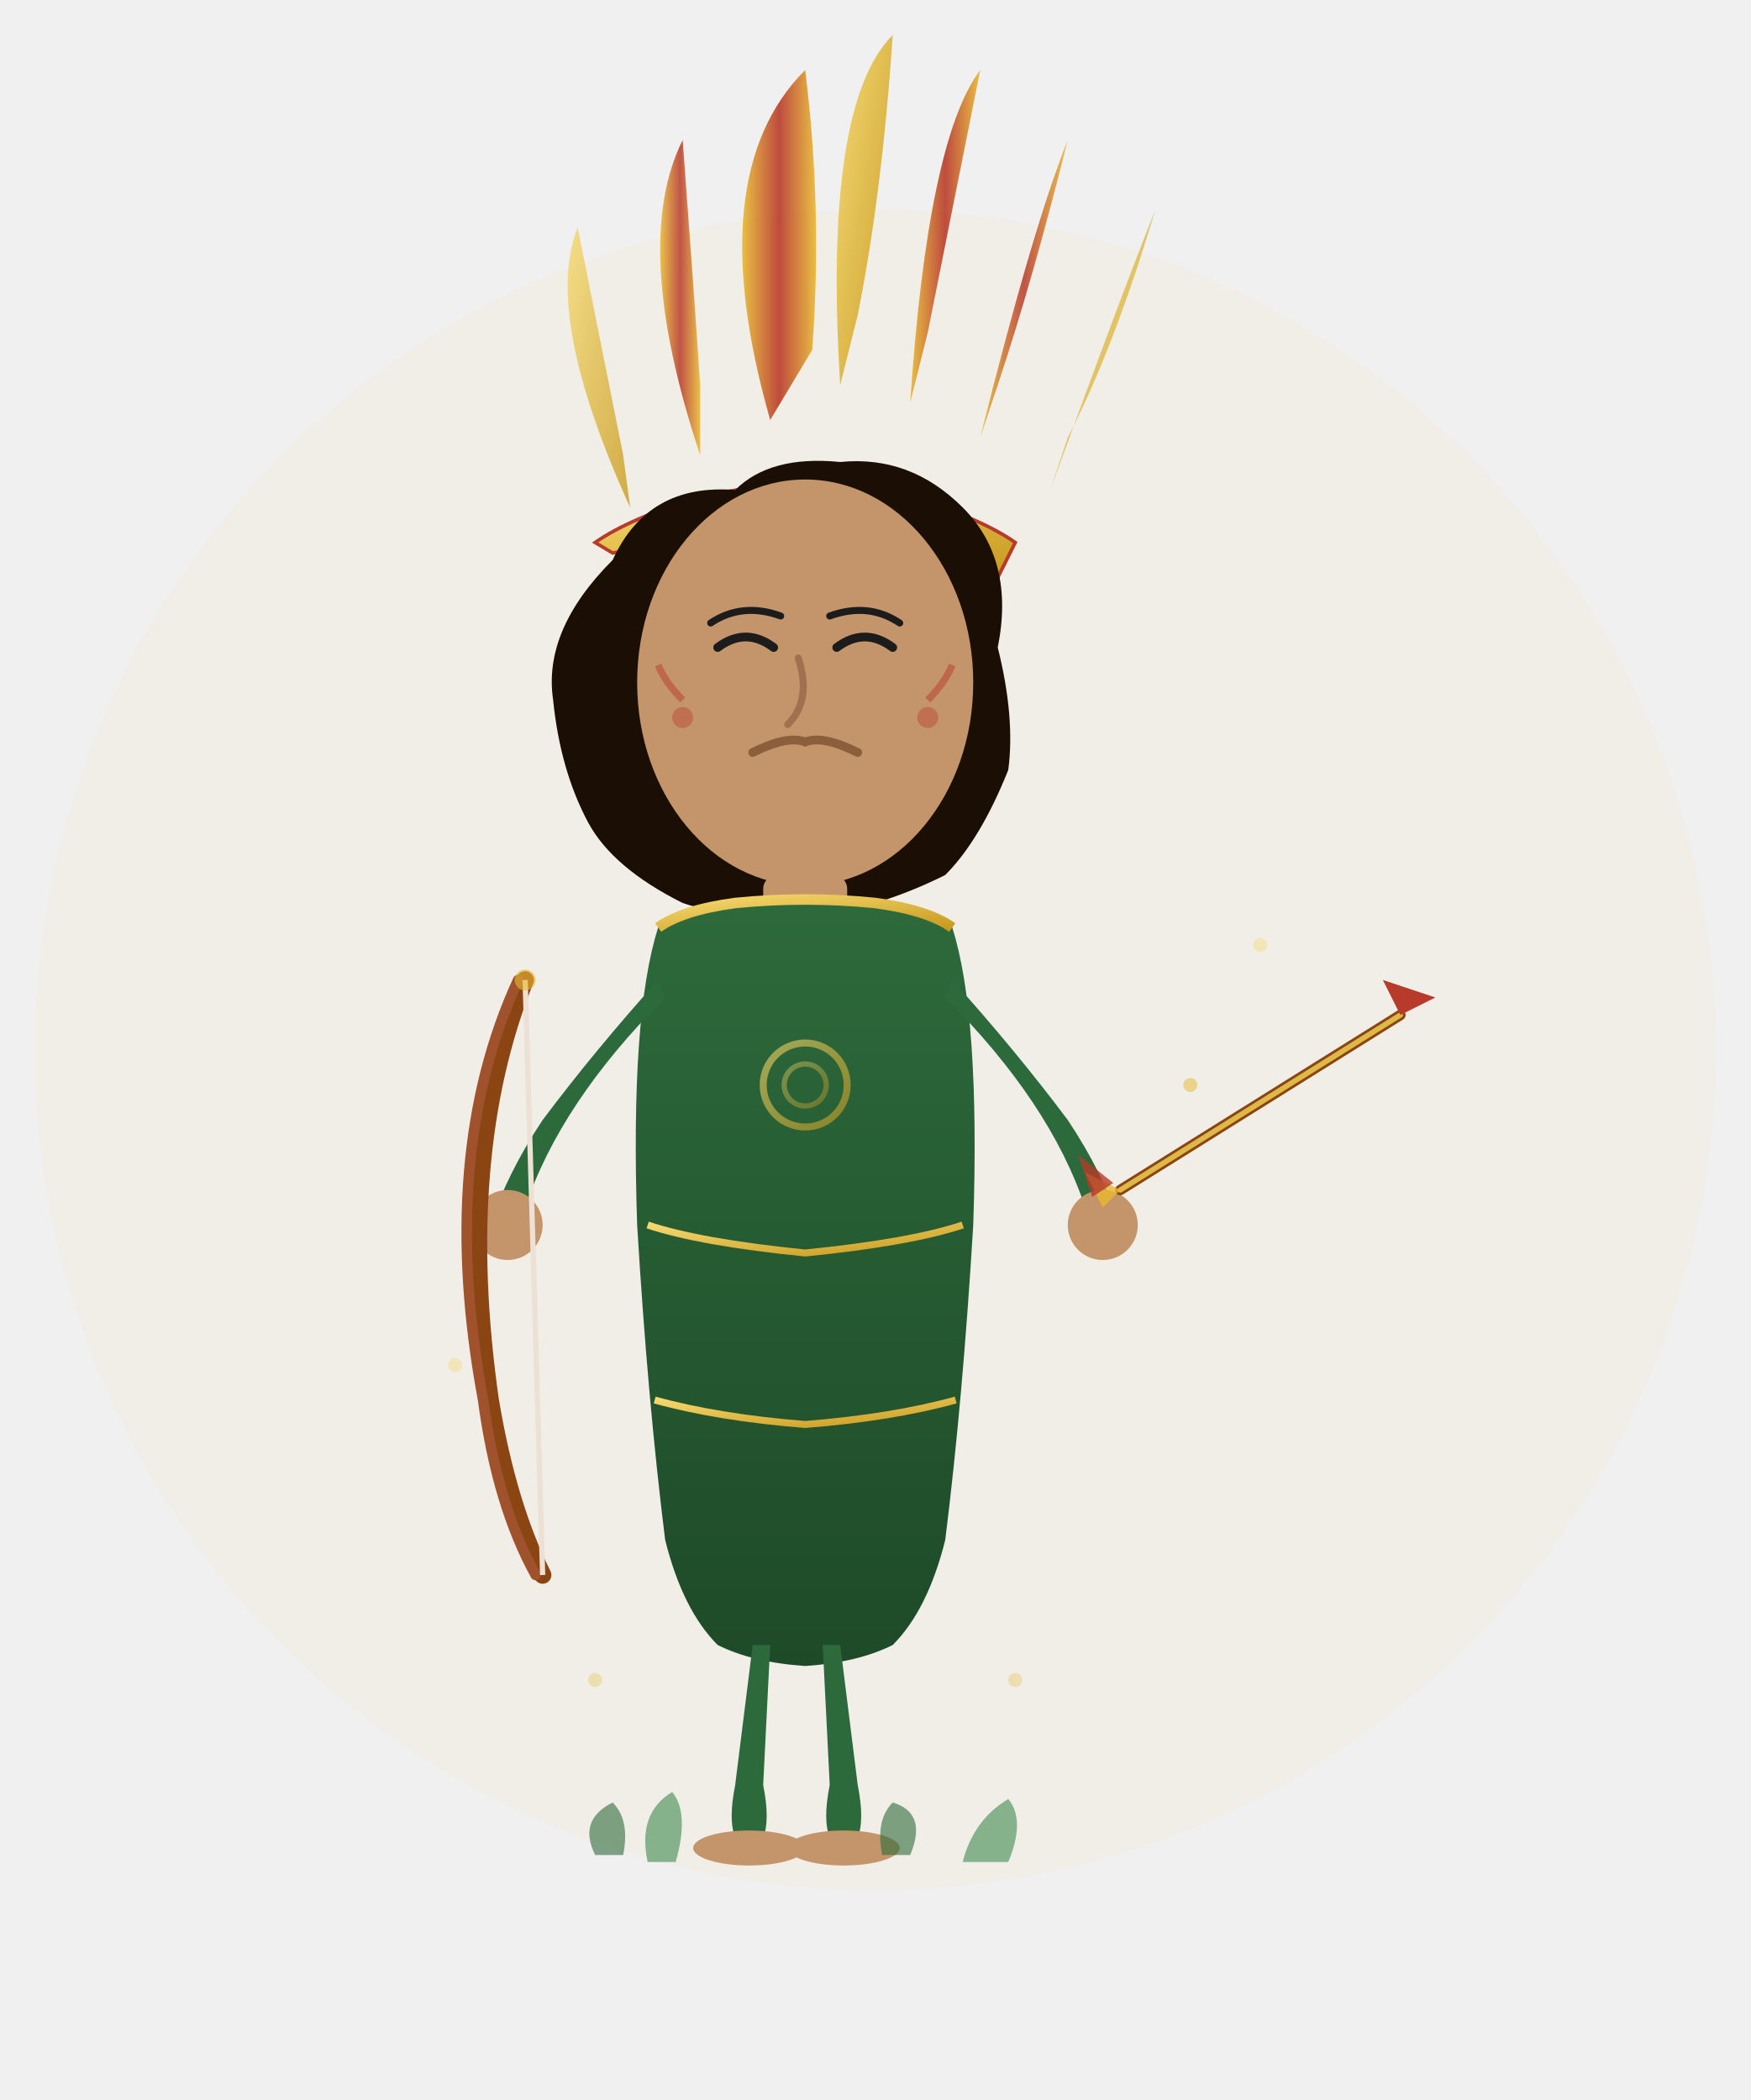
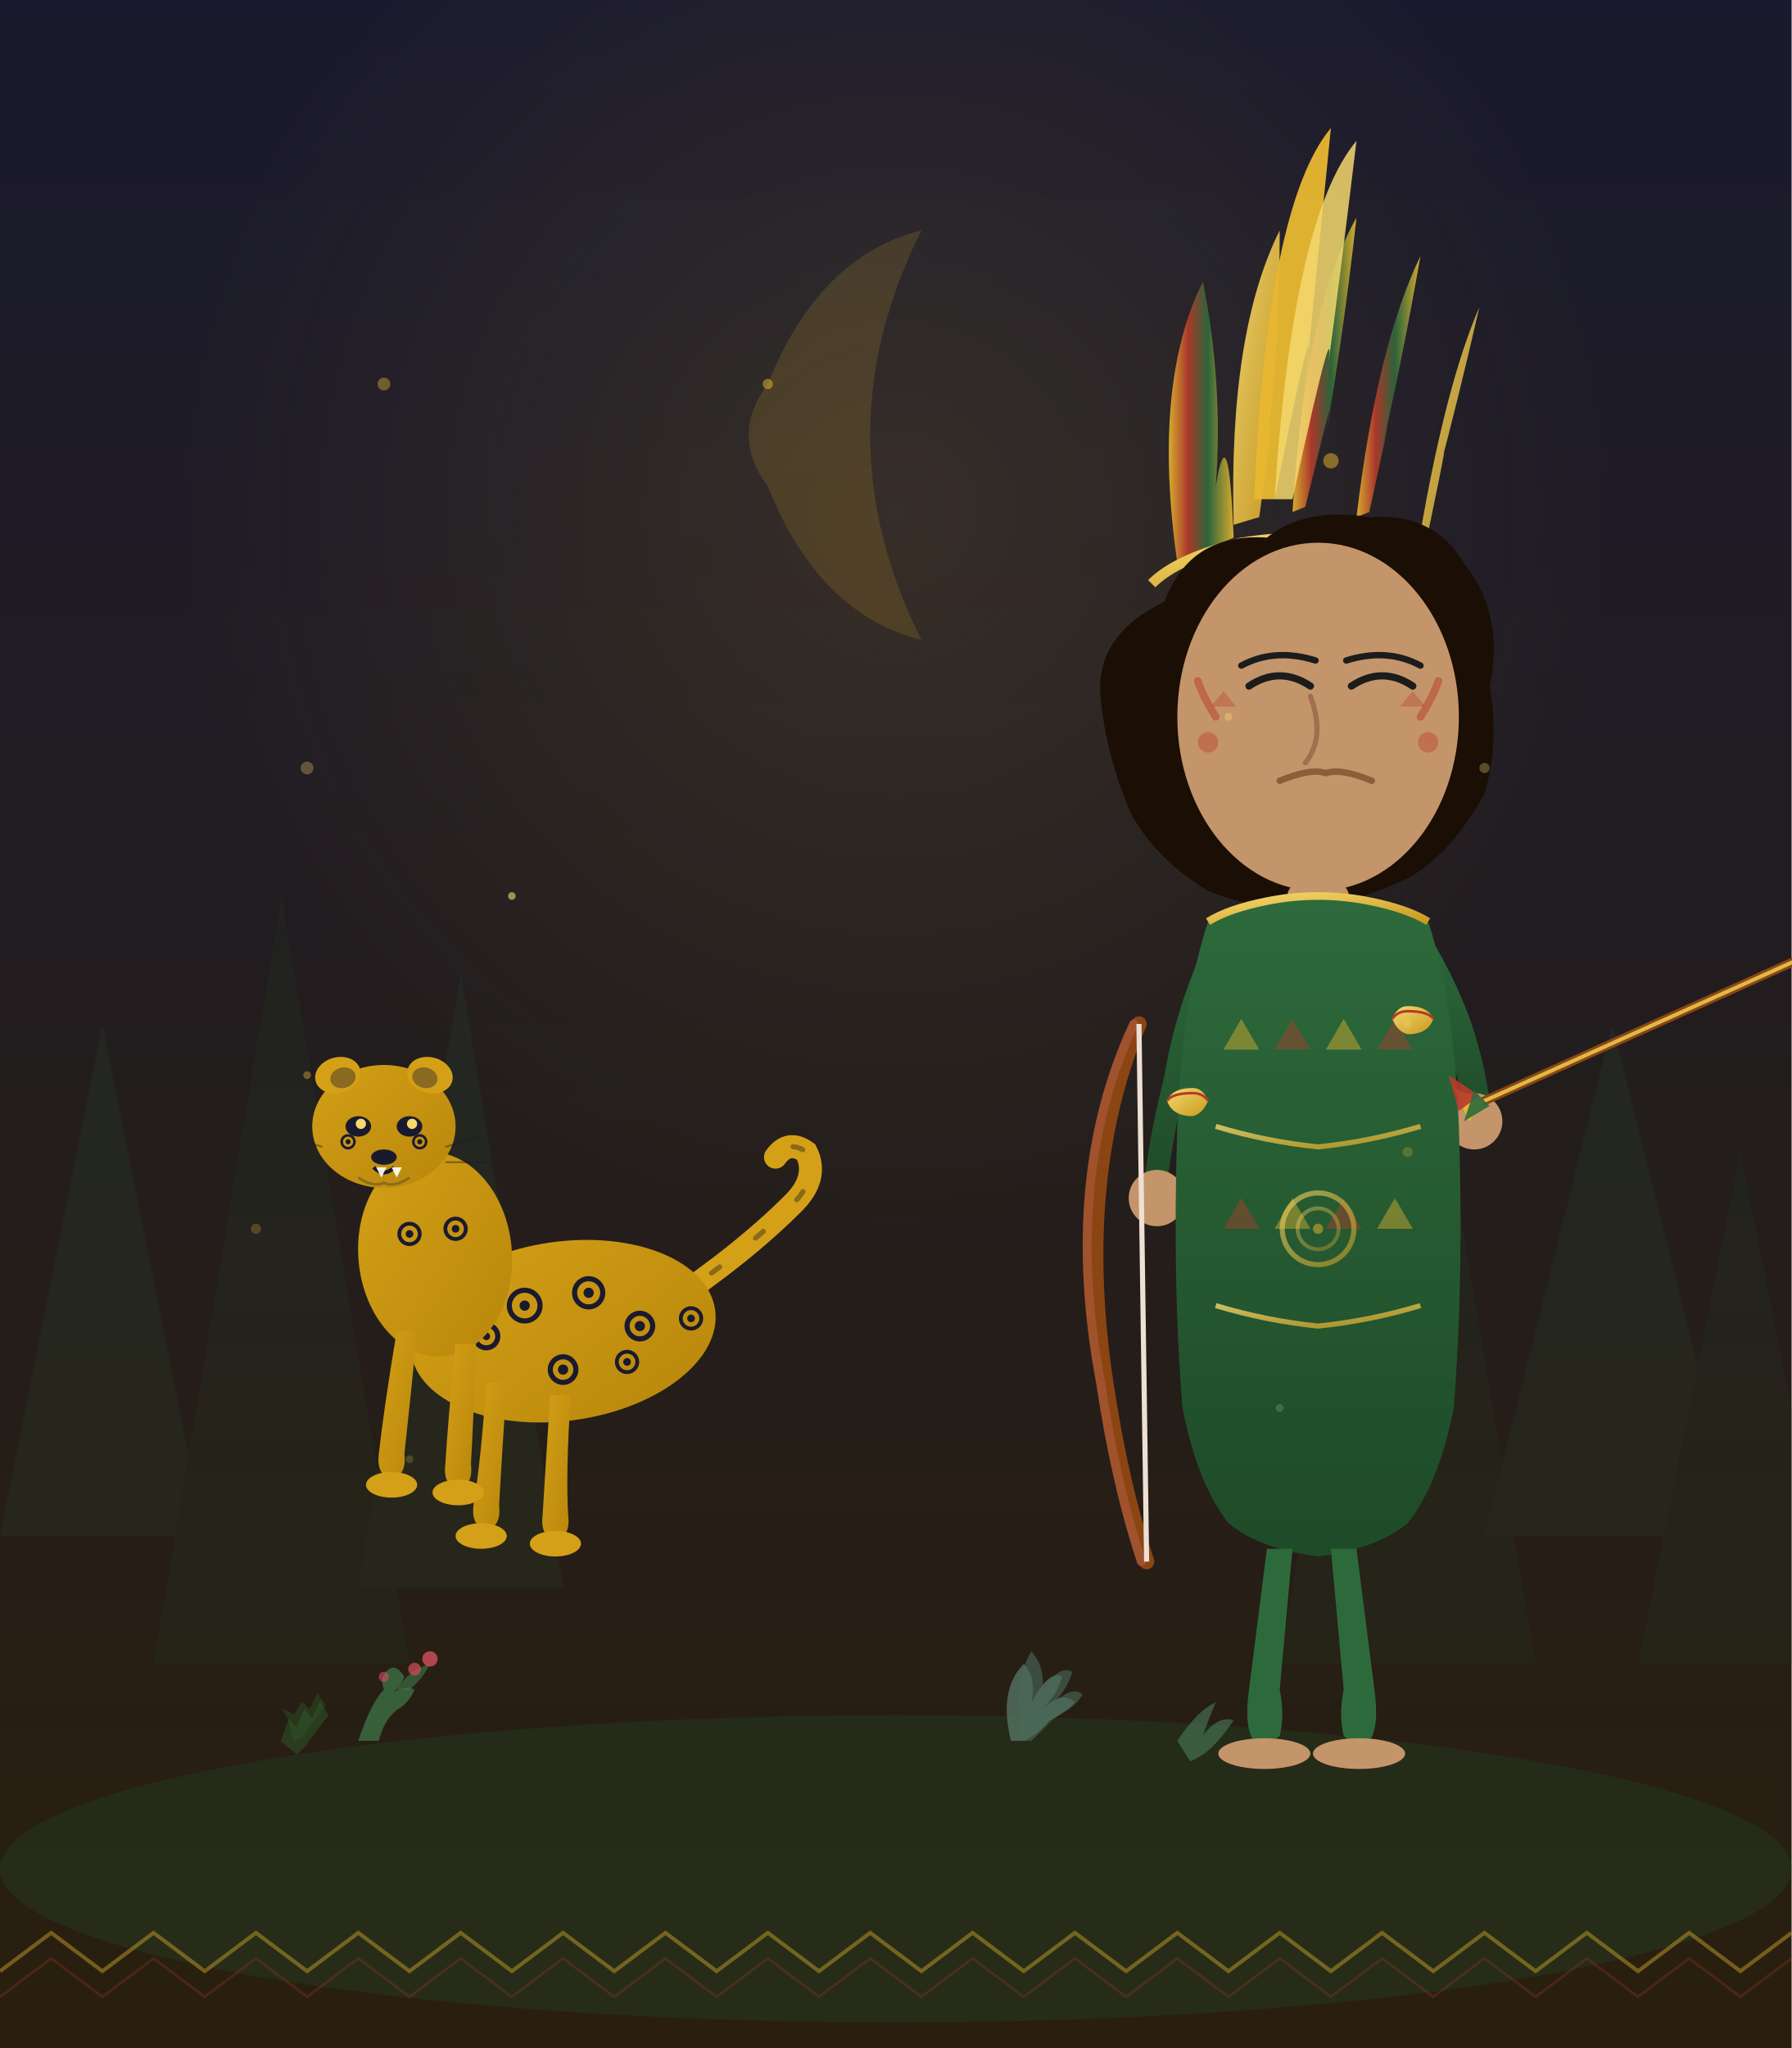
- <svg xmlns="http://www.w3.org/2000/svg" viewBox="0 0 500 600" fill="none">
+ <svg xmlns="http://www.w3.org/2000/svg" viewBox="0 0 700 800" fill="none" role="img" aria-label="Cabocla Jupira jovem guerreira com onça-pintada na floresta">
  <defs>
    <linearGradient id="featherGrad" x1="0" y1="0" x2="1" y2="0">
      <stop offset="0%" stop-color="#E8B830" />
-       <stop offset="50%" stop-color="#B83A2A" />
+       <stop offset="30%" stop-color="#B83A2A" />
+       <stop offset="60%" stop-color="#2D6A3B" />
      <stop offset="100%" stop-color="#E8B830" />
+     </linearGradient>
+     <linearGradient id="goldLight" x1="0" y1="0" x2="1" y2="1">
+       <stop offset="0%" stop-color="#F5D86E" />
+       <stop offset="100%" stop-color="#C99A1F" />
    </linearGradient>
    <linearGradient id="bodyGrad" x1="0" y1="0" x2="0" y2="1">
      <stop offset="0%" stop-color="#2D6A3B" />
      <stop offset="100%" stop-color="#1E4A28" />
    </linearGradient>
-     <linearGradient id="goldLight" x1="0" y1="0" x2="1" y2="1">
-       <stop offset="0%" stop-color="#F5D86E" />
-       <stop offset="100%" stop-color="#C99A1F" />
-     </linearGradient>
+     <linearGradient id="jaguarBody" x1="0" y1="0" x2="1" y2="1">
+       <stop offset="0%" stop-color="#D4A017" />
+       <stop offset="100%" stop-color="#B8860B" />
+     </linearGradient>
+     <linearGradient id="skyGrad" x1="0" y1="0" x2="0" y2="1">
+       <stop offset="0%" stop-color="#1A1A2E" />
+       <stop offset="100%" stop-color="#2A1F0E" />
+     </linearGradient>
+     <radialGradient id="moonGlow" cx="50%" cy="50%" r="50%">
+       <stop offset="0%" stop-color="#E8B830" stop-opacity="0.12" />
+       <stop offset="100%" stop-color="#E8B830" stop-opacity="0" />
+     </radialGradient>
  </defs>
-   <circle cx="250" cy="300" r="240" fill="#E8B830" opacity="0.05" />
-   <path d="M220 120 Q200 50 230 20 Q235 60 232 100Z" fill="url(#featherGrad)" opacity="0.9" />
-   <path d="M240 110 Q235 30 255 10 Q252 55 245 90Z" fill="url(#goldLight)" opacity="0.95" />
-   <path d="M260 115 Q265 40 280 20 Q272 60 265 95Z" fill="url(#featherGrad)" opacity="0.9" />
-   <path d="M200 130 Q180 70 195 40 Q198 80 200 110Z" fill="url(#featherGrad)" opacity="0.85" />
-   <path d="M280 125 Q295 65 305 40 Q295 80 285 110Z" fill="url(#featherGrad)" opacity="0.85" />
-   <path d="M180 145 Q155 90 165 65 Q172 100 178 130Z" fill="url(#goldLight)" opacity="0.8" />
-   <path d="M300 140 Q320 85 330 60 Q318 100 305 125Z" fill="url(#goldLight)" opacity="0.8" />
-   <path d="M170 155 Q180 148 200 142 Q230 135 260 142 Q280 148 290 155 L285 165 Q260 158 230 155 Q200 153 175 158Z" fill="url(#goldLight)" stroke="#B83A2A" stroke-width="1" />
-   <path d="M175 160 Q185 138 210 140 Q220 130 240 132 Q260 130 275 145            Q290 160 285 185 Q290 205 288 220 Q280 240 270 250            Q250 260 230 262 Q210 263 195 258 Q175 248 168 235            Q160 220 158 200 Q155 180 175 160Z" fill="#1A0E05" />
-   <ellipse cx="230" cy="195" rx="48" ry="58" fill="#C4956A" />
-   <path d="M205 185 Q213 179 221 185" stroke="#1C1C1C" stroke-width="2.5" fill="none" stroke-linecap="round" />
-   <path d="M239 185 Q247 179 255 185" stroke="#1C1C1C" stroke-width="2.5" fill="none" stroke-linecap="round" />
-   <path d="M203 178 Q212 172 223 176" stroke="#1C1C1C" stroke-width="2" fill="none" stroke-linecap="round" />
-   <path d="M237 176 Q248 172 257 178" stroke="#1C1C1C" stroke-width="2" fill="none" stroke-linecap="round" />
-   <path d="M228 188 Q232 200 225 207" stroke="#A07050" stroke-width="2" fill="none" stroke-linecap="round" />
-   <path d="M215 215 Q225 210 230 212 Q235 210 245 215" stroke="#8B5E3C" stroke-width="2.5" fill="none" stroke-linecap="round" />
-   <path d="M195 200 Q190 195 188 190" stroke="#B83A2A" stroke-width="2" fill="none" opacity="0.5" />
-   <path d="M265 200 Q270 195 272 190" stroke="#B83A2A" stroke-width="2" fill="none" opacity="0.5" />
-   <circle cx="195" cy="205" r="3" fill="#B83A2A" opacity="0.4" />
-   <circle cx="265" cy="205" r="3" fill="#B83A2A" opacity="0.4" />
-   <rect x="218" y="250" width="24" height="18" rx="4" fill="#C4956A" />
-   <path d="M200 260 Q215 275 230 278 Q245 275 260 260" stroke="url(#goldLight)" stroke-width="3" fill="none" />
-   <circle cx="215" cy="268" r="3" fill="#B83A2A" />
-   <circle cx="230" cy="274" r="3.5" fill="#E8B830" />
-   <circle cx="245" cy="268" r="3" fill="#B83A2A" />
-   <path d="M195 265 Q200 280 210 300 Q220 340 225 380 Q230 400 235 420            L225 420 Q220 400 215 380 Q210 340 200 300 Q190 280 188 265Z" fill="url(#bodyGrad)" />
-   <path d="M265 265 Q260 280 250 300 Q240 340 235 380 Q230 400 225 420            L235 420 Q240 400 245 380 Q250 340 260 300 Q270 280 272 265Z" fill="url(#bodyGrad)" />
-   <path d="M188 265 Q195 260 210 258 Q230 256 250 258 Q265 260 272 265            Q280 290 278 350 Q275 400 270 440            Q265 460 255 470 Q245 475 230 476 Q215 475 205 470            Q195 460 190 440 Q185 400 182 350 Q180 290 188 265Z" fill="url(#bodyGrad)" />
-   <path d="M188 265 Q195 260 210 258 Q230 256 250 258 Q265 260 272 265" stroke="url(#goldLight)" stroke-width="3" fill="none" />
-   <path d="M185 350 Q200 355 230 358 Q260 355 275 350" stroke="url(#goldLight)" stroke-width="2" fill="none" />
-   <path d="M187 400 Q205 405 230 407 Q255 405 273 400" stroke="url(#goldLight)" stroke-width="2" fill="none" />
-   <path d="M188 280 Q170 300 155 320 Q145 335 140 350 Q138 355 142 358 Q148 355 150 345 Q155 330 165 315 Q175 300 190 285Z" fill="#2D6A3B" />
-   <path d="M272 280 Q290 300 305 320 Q315 335 320 350 Q322 355 318 358 Q312 355 310 345 Q305 330 295 315 Q285 300 270 285Z" fill="#2D6A3B" />
-   <circle cx="145" cy="350" r="10" fill="#C4956A" />
-   <circle cx="315" cy="350" r="10" fill="#C4956A" />
-   <path d="M150 280 Q130 330 140 400 Q145 430 155 450" stroke="#8B4513" stroke-width="5" fill="none" stroke-linecap="round" />
-   <path d="M148 280 Q125 330 138 400 Q142 430 153 450" stroke="#A0522D" stroke-width="3" fill="none" stroke-linecap="round" />
-   <line x1="150" y1="280" x2="155" y2="450" stroke="#EDE0D4" stroke-width="1.5" />
-   <line x1="320" y1="340" x2="400" y2="290" stroke="#8B4513" stroke-width="3" stroke-linecap="round" />
-   <line x1="320" y1="340" x2="400" y2="290" stroke="url(#goldLight)" stroke-width="1.5" stroke-linecap="round" />
-   <polygon points="400,290 395,280 410,285 400,290" fill="#B83A2A" />
-   <path d="M320 340 L310 335 L315 345Z" fill="#E8B830" opacity="0.8" />
-   <path d="M318 338 L308 330 L312 342Z" fill="#B83A2A" opacity="0.8" />
-   <path d="M215 470 L210 510 Q208 520 210 525 Q214 528 218 525 Q220 520 218 510 L220 470Z" fill="#2D6A3B" />
-   <path d="M240 470 L245 510 Q247 520 245 525 Q241 528 237 525 Q235 520 237 510 L235 470Z" fill="#2D6A3B" />
-   <ellipse cx="214" cy="528" rx="16" ry="5" fill="#C4956A" />
-   <ellipse cx="241" cy="528" rx="16" ry="5" fill="#C4956A" />
-   <path d="M170 530 Q165 520 175 515 Q180 520 178 530Z" fill="#2D6A3B" opacity="0.6" />
-   <path d="M185 532 Q182 518 192 512 Q197 518 193 532Z" fill="#3D8A4E" opacity="0.6" />
-   <path d="M260 530 Q265 518 255 515 Q250 520 252 530Z" fill="#2D6A3B" opacity="0.6" />
-   <path d="M275 532 Q278 520 288 514 Q293 520 288 532Z" fill="#3D8A4E" opacity="0.6" />
-   <circle cx="150" cy="280" r="3" fill="#E8B830" opacity="0.6" />
-   <circle cx="340" cy="310" r="2" fill="#E8B830" opacity="0.5" />
-   <circle cx="130" cy="390" r="2" fill="#F5D86E" opacity="0.4" />
-   <circle cx="360" cy="270" r="2" fill="#F5D86E" opacity="0.4" />
-   <circle cx="170" cy="480" r="2" fill="#E8B830" opacity="0.3" />
-   <circle cx="290" cy="480" r="2" fill="#E8B830" opacity="0.3" />
-   <circle cx="230" cy="310" r="12" fill="none" stroke="url(#goldLight)" stroke-width="2" opacity="0.6" />
-   <circle cx="230" cy="310" r="6" fill="none" stroke="url(#goldLight)" stroke-width="1.5" opacity="0.4" />
+   <rect width="700" height="800" fill="url(#skyGrad)" />
+   <circle cx="350" cy="200" r="280" fill="url(#moonGlow)" />
+   <path d="M300 150 Q320 100 360 90 Q340 130 340 170 Q340 210 360 250 Q320 240 300 190 Q285 170 300 150Z" fill="#E8B830" opacity="0.15" />
+   <g opacity="0.12">
+     <path d="M0 600 L40 400 L80 600Z" fill="#2D6A3B" />
+     <path d="M60 650 L110 350 L160 650Z" fill="#1E4A28" />
+     <path d="M140 620 L180 380 L220 620Z" fill="#2D6A3B" />
+     <path d="M500 650 L550 350 L600 650Z" fill="#1E4A28" />
+     <path d="M580 600 L630 400 L680 600Z" fill="#2D6A3B" />
+     <path d="M640 650 L680 450 L720 650Z" fill="#1E4A28" />
+   </g>
+   <ellipse cx="350" cy="730" rx="350" ry="60" fill="#1E4A28" opacity="0.3" />
+   <g transform="translate(30, 20)">
+     <path d="M230 490 Q260 470 280 450 Q290 440 285 430 Q278 425 273 432" stroke="#D4A017" stroke-width="9" fill="none" stroke-linecap="round" />
+     <path d="M230 490 Q260 470 280 450 Q290 440 285 430 Q278 425 273 432" stroke="#1A1A1A" stroke-width="2" fill="none" stroke-linecap="round" stroke-dasharray="4 18" opacity="0.4" />
+     <ellipse cx="190" cy="500" rx="60" ry="35" fill="url(#jaguarBody)" transform="rotate(-8, 190, 500)" />
+     <circle cx="175" cy="490" r="6" fill="none" stroke="#1A1A2E" stroke-width="2" />
+     <circle cx="175" cy="490" r="2" fill="#1A1A2E" />
+     <circle cx="200" cy="485" r="5.5" fill="none" stroke="#1A1A2E" stroke-width="2" />
+     <circle cx="200" cy="485" r="2" fill="#1A1A2E" />
+     <circle cx="220" cy="498" r="5" fill="none" stroke="#1A1A2E" stroke-width="2" />
+     <circle cx="220" cy="498" r="2" fill="#1A1A2E" />
+     <circle cx="160" cy="502" r="4.5" fill="none" stroke="#1A1A2E" stroke-width="2" />
+     <circle cx="160" cy="502" r="1.5" fill="#1A1A2E" />
+     <circle cx="190" cy="515" r="5" fill="none" stroke="#1A1A2E" stroke-width="2" />
+     <circle cx="190" cy="515" r="2" fill="#1A1A2E" />
+     <circle cx="215" cy="512" r="4" fill="none" stroke="#1A1A2E" stroke-width="1.5" />
+     <circle cx="215" cy="512" r="1.5" fill="#1A1A2E" />
+     <circle cx="240" cy="495" r="4" fill="none" stroke="#1A1A2E" stroke-width="1.5" />
+     <circle cx="240" cy="495" r="1.5" fill="#1A1A2E" />
+     <path d="M160 520 Q158 550 155 568 Q154 576 160 578 Q166 576 165 568 Q166 550 168 520Z" fill="url(#jaguarBody)" />
+     <path d="M185 525 Q183 555 182 572 Q181 580 187 582 Q193 580 192 572 Q191 555 193 525Z" fill="url(#jaguarBody)" />
+     <ellipse cx="158" cy="580" rx="10" ry="5" fill="#D4A017" />
+     <ellipse cx="187" cy="583" rx="10" ry="5" fill="#D4A017" />
+     <ellipse cx="140" cy="470" rx="30" ry="40" fill="url(#jaguarBody)" transform="rotate(-5, 140, 470)" />
+     <circle cx="130" cy="462" r="4" fill="none" stroke="#1A1A2E" stroke-width="1.5" />
+     <circle cx="130" cy="462" r="1.5" fill="#1A1A2E" />
+     <circle cx="148" cy="460" r="4" fill="none" stroke="#1A1A2E" stroke-width="1.5" />
+     <circle cx="148" cy="460" r="1.5" fill="#1A1A2E" />
+     <path d="M125 500 Q120 530 118 548 Q117 556 123 558 Q129 556 128 548 Q130 530 133 500Z" fill="url(#jaguarBody)" />
+     <path d="M148 505 Q145 535 144 552 Q143 560 149 562 Q155 560 154 552 Q155 535 156 505Z" fill="url(#jaguarBody)" />
+     <ellipse cx="123" cy="560" rx="10" ry="5" fill="#D4A017" />
+     <ellipse cx="149" cy="563" rx="10" ry="5" fill="#D4A017" />
+     <ellipse cx="120" cy="420" rx="28" ry="24" fill="url(#jaguarBody)" />
+     <ellipse cx="102" cy="400" rx="9" ry="7" fill="#D4A017" transform="rotate(-15, 102, 400)" />
+     <ellipse cx="138" cy="400" rx="9" ry="7" fill="#D4A017" transform="rotate(15, 138, 400)" />
+     <ellipse cx="104" cy="401" rx="5" ry="4" fill="#1A1A2E" opacity="0.4" transform="rotate(-15, 104, 401)" />
+     <ellipse cx="136" cy="401" rx="5" ry="4" fill="#1A1A2E" opacity="0.4" transform="rotate(15, 136, 401)" />
+     <ellipse cx="110" cy="420" rx="5" ry="4" fill="#1A1A2E" />
+     <ellipse cx="130" cy="420" rx="5" ry="4" fill="#1A1A2E" />
+     <circle cx="111" cy="419" r="2" fill="#F5D86E" />
+     <circle cx="131" cy="419" r="2" fill="#F5D86E" />
+     <ellipse cx="120" cy="432" rx="5" ry="3" fill="#1A1A2E" />
+     <path d="M116 436 Q120 440 124 436" stroke="#1A1A2E" stroke-width="1.5" fill="none" />
+     <polygon points="117,436 119,440 121,436" fill="white" opacity="0.9" />
+     <polygon points="123,436 125,440 127,436" fill="white" opacity="0.9" />
+     <circle cx="106" cy="426" r="2.5" fill="none" stroke="#1A1A2E" stroke-width="1" />
+     <circle cx="106" cy="426" r="1" fill="#1A1A2E" />
+     <circle cx="134" cy="426" r="2.5" fill="none" stroke="#1A1A2E" stroke-width="1" />
+     <circle cx="134" cy="426" r="1" fill="#1A1A2E" />
+     <line x1="96" y1="428" x2="82" y2="424" stroke="#1A1A2E" stroke-width="0.8" opacity="0.4" />
+     <line x1="96" y1="434" x2="80" y2="434" stroke="#1A1A2E" stroke-width="0.8" opacity="0.4" />
+     <line x1="144" y1="428" x2="158" y2="424" stroke="#1A1A2E" stroke-width="0.8" opacity="0.4" />
+     <line x1="144" y1="434" x2="160" y2="434" stroke="#1A1A2E" stroke-width="0.8" opacity="0.4" />
+     <path d="M110 440 Q116 444 120 442 Q124 444 130 440" stroke="#1A1A2E" stroke-width="1" fill="none" opacity="0.3" />
+   </g>
+   <g transform="translate(300, 20)">
+     <path d="M160 200 Q150 130 170 90 Q178 130 175 170Q180 140 182 190Z" fill="url(#featherGrad)" opacity="0.9" />
+     <path d="M182 185 Q180 110 200 70 Q200 115 195 155 Q200 125 192 182Z" fill="url(#goldLight)" opacity="0.95" />
+     <path d="M205 180 Q210 100 230 65 Q225 110 218 150 Q224 120 210 178Z" fill="url(#featherGrad)" opacity="0.9" />
+     <path d="M230 182 Q238 115 255 80 Q248 120 240 155 Q246 130 235 180Z" fill="url(#featherGrad)" opacity="0.9" />
+     <path d="M255 188 Q265 130 278 100 Q270 135 262 165 Q268 140 258 188Z" fill="url(#goldLight)" opacity="0.85" />
+     <path d="M190 175 Q195 60 220 30 Q215 80 210 130 Q216 85 198 175Z" fill="#E8B830" opacity="0.95" />
+     <path d="M198 175 Q205 65 230 35 Q224 85 218 130 Q224 88 205 175Z" fill="#F5D86E" opacity="0.85" />
+     <path d="M150 208 Q160 198 185 192 Q210 188 235 192 Q255 198 268 208" stroke="url(#goldLight)" stroke-width="4" fill="none" />
+     <circle cx="210" cy="193" r="4" fill="#B83A2A" />
+     <circle cx="192" cy="196" r="2.5" fill="#2D6A3B" />
+     <circle cx="228" cy="196" r="2.5" fill="#2D6A3B" />
+     <circle cx="172" cy="201" r="2.5" fill="#E8B830" />
+     <circle cx="248" cy="201" r="2.5" fill="#E8B830" />
+     <path d="M155 215 Q165 188 195 190 Q210 178 235 182 Q260 180 272 200              Q288 220 282 248 Q286 270 280 290              Q268 312 252 322 Q232 332 212 335 Q192 336 172 328              Q152 316 142 298 Q132 275 130 252 Q128 228 155 215Z" fill="#1A0E05" />
+     <ellipse cx="215" cy="260" rx="55" ry="68" fill="#C4956A" />
+     <path d="M188 248 Q200 240 212 248" stroke="#1C1C1C" stroke-width="2.8" fill="none" stroke-linecap="round" />
+     <path d="M228 248 Q240 240 252 248" stroke="#1C1C1C" stroke-width="2.8" fill="none" stroke-linecap="round" />
+     <path d="M185 240 Q198 233 214 238" stroke="#1C1C1C" stroke-width="2.5" fill="none" stroke-linecap="round" />
+     <path d="M226 238 Q242 233 255 240" stroke="#1C1C1C" stroke-width="2.5" fill="none" stroke-linecap="round" />
+     <path d="M212 252 Q218 268 210 278" stroke="#A07050" stroke-width="2" fill="none" stroke-linecap="round" />
+     <path d="M200 285 Q212 280 218 282 Q224 280 236 285" stroke="#8B5E3C" stroke-width="2.5" fill="none" stroke-linecap="round" />
+     <path d="M175 260 Q170 252 168 246" stroke="#B83A2A" stroke-width="3" fill="none" opacity="0.5" stroke-linecap="round" />
+     <path d="M255 260 Q260 252 262 246" stroke="#B83A2A" stroke-width="3" fill="none" opacity="0.5" stroke-linecap="round" />
+     <circle cx="172" cy="270" r="4" fill="#B83A2A" opacity="0.4" />
+     <circle cx="258" cy="270" r="4" fill="#B83A2A" opacity="0.4" />
+     <polygon points="173,256 178,250 183,256" fill="#B83A2A" opacity="0.35" />
+     <polygon points="247,256 252,250 257,256" fill="#B83A2A" opacity="0.35" />
+     <rect x="203" y="325" width="24" height="20" rx="5" fill="#C4956A" />
+     <path d="M185 338 Q210 360 215 362 Q220 360 245 338" stroke="url(#goldLight)" stroke-width="2.5" fill="none" />
+     <circle cx="195" cy="350" r="3.5" fill="#B83A2A" />
+     <circle cx="205" cy="356" r="3" fill="#E8B830" />
+     <circle cx="215" cy="360" r="4" fill="#B83A2A" />
+     <circle cx="225" cy="356" r="3" fill="#E8B830" />
+     <circle cx="235" cy="350" r="3.5" fill="#B83A2A" />
+     <path d="M175 340 Q160 370 155 400 Q150 420 148 435 Q146 445 150 448 Q156 445 157 435 Q160 415 165 395 Q170 375 180 345Z" fill="url(#bodyGrad)" />
+     <path d="M255 340 Q268 360 275 380 Q280 395 282 410 Q283 420 278 422 Q273 420 272 410 Q268 395 262 380 Q258 365 250 345Z" fill="url(#bodyGrad)" />
+     <circle cx="152" cy="448" r="11" fill="#C4956A" />
+     <circle cx="276" cy="418" r="11" fill="#C4956A" />
+     <path d="M180 340 Q185 368 195 400 Q205 432 210 460 Q212 475 215 490              L205 490 Q200 475 195 460 Q185 432 178 400 Q172 368 172 340Z" fill="url(#bodyGrad)" />
+     <path d="M250 340 Q245 368 235 400 Q225 432 220 460 Q218 475 215 490              L225 490 Q230 475 235 460 Q245 432 252 400 Q258 368 258 340Z" fill="url(#bodyGrad)" />
+     <path d="M172 340 Q180 335 195 332 Q215 328 235 332 Q250 335 258 340              Q268 370 270 420 Q272 480 268 530              Q262 560 250 575 Q238 585 215 588 Q192 585 180 575              Q168 560 162 530 Q158 480 160 420 Q162 370 172 340Z" fill="url(#bodyGrad)" />
+     <path d="M172 340 Q180 335 195 332 Q215 328 235 332 Q250 335 258 340" stroke="url(#goldLight)" stroke-width="3" fill="none" />
+     <g opacity="0.7">
+       <polygon points="178,390 185,378 192,390" fill="#E8B830" opacity="0.6" />
+       <polygon points="198,390 205,378 212,390" fill="#B83A2A" opacity="0.6" />
+       <polygon points="218,390 225,378 232,390" fill="#E8B830" opacity="0.6" />
+       <polygon points="238,390 245,378 252,390" fill="#B83A2A" opacity="0.6" />
+     </g>
+     <path d="M175 420 Q195 426 215 428 Q235 426 255 420" stroke="url(#goldLight)" stroke-width="2" fill="none" opacity="0.8" />
+     <g opacity="0.7">
+       <polygon points="178,460 185,448 192,460" fill="#B83A2A" opacity="0.6" />
+       <polygon points="198,460 205,448 212,460" fill="#E8B830" opacity="0.6" />
+       <polygon points="218,460 225,448 232,460" fill="#B83A2A" opacity="0.6" />
+       <polygon points="238,460 245,448 252,460" fill="#E8B830" opacity="0.6" />
+     </g>
+     <path d="M175 490 Q195 496 215 498 Q235 496 255 490" stroke="url(#goldLight)" stroke-width="2" fill="none" opacity="0.8" />
+     <path d="M195 585 L188 640 Q186 655 190 660 Q196 662 200 658 Q202 650 200 640 L205 585Z" fill="#2D6A3B" />
+     <path d="M230 585 L237 640 Q239 655 235 660 Q229 662 225 658 Q223 650 225 640 L220 585Z" fill="#2D6A3B" />
+     <ellipse cx="194" cy="665" rx="18" ry="6" fill="#C4956A" />
+     <ellipse cx="231" cy="665" rx="18" ry="6" fill="#C4956A" />
+     <path d="M156 410 Q158 405 166 405 Q170 405 172 410 Q170 415 166 416 Q158 416 156 410Z" fill="url(#goldLight)" />
+     <path d="M156 410 Q158 407 166 407 Q170 407 172 410" stroke="#B83A2A" stroke-width="1" fill="none" />
+     <path d="M260 378 Q258 373 250 373 Q246 373 244 378 Q246 383 250 384 Q258 384 260 378Z" fill="url(#goldLight)" />
+     <path d="M260 378 Q258 375 250 375 Q246 375 244 378" stroke="#B83A2A" stroke-width="1" fill="none" />
+     <path d="M145 380 Q120 440 132 520 Q138 560 148 590" stroke="#8B4513" stroke-width="6" fill="none" stroke-linecap="round" />
+     <path d="M143 380 Q115 440 130 520 Q136 560 146 590" stroke="#A0522D" stroke-width="3.5" fill="none" stroke-linecap="round" />
+     <line x1="145" y1="380" x2="148" y2="590" stroke="#EDE0D4" stroke-width="2" />
+     <line x1="280" y1="410" x2="480" y2="320" stroke="#8B4513" stroke-width="3.5" stroke-linecap="round" />
+     <line x1="280" y1="410" x2="480" y2="320" stroke="url(#goldLight)" stroke-width="1.5" stroke-linecap="round" />
+     <polygon points="480,320 473,310 490,315 480,320" fill="#B83A2A" />
+     <path d="M280 410 L268 405 L274 418Z" fill="#E8B830" opacity="0.9" />
+     <path d="M278 408 L266 400 L270 414Z" fill="#B83A2A" opacity="0.9" />
+     <path d="M282 412 L272 418 L276 406Z" fill="#2D6A3B" opacity="0.9" />
+   </g>
+   <g transform="translate(395, 650)">
+     <path d="M0 30 Q-5 10 5 0 Q10 5 8 15 Q15 2 20 5 Q18 12 12 18 Q20 10 25 15 Q20 20 15 22 Q10 28 5 30Z" fill="#5A7D6B" opacity="0.7" />
+     <path d="M5 30 Q0 8 8 -5 Q14 2 12 12 Q18 0 24 3 Q22 10 16 16 Q24 8 28 12 Q24 18 18 20 Q12 26 8 30Z" fill="#4A6B5A" opacity="0.6" />
+   </g>
+   <g transform="translate(140, 640)">
+     <path d="M0 40 Q5 25 10 20 Q8 15 12 12 Q15 10 18 15 Q16 20 12 22 Q18 18 22 20 Q20 25 15 28 Q10 32 8 40Z" fill="#3D7A4A" opacity="0.7" />
+     <path d="M15 20 Q20 12 28 10 Q25 16 20 20" fill="#3D7A4A" opacity="0.6" />
+     <circle cx="28" cy="8" r="3" fill="#D44D5C" opacity="0.8" />
+     <circle cx="22" cy="12" r="2.5" fill="#D44D5C" opacity="0.7" />
+     <circle cx="10" cy="15" r="2" fill="#D44D5C" opacity="0.6" />
+   </g>
+   <g transform="translate(460, 660)">
+     <path d="M0 20 Q8 8 15 5 Q12 12 10 18 Q16 10 22 12 Q18 18 14 22 Q10 26 5 28Z" fill="#4A7C59" opacity="0.6" />
+   </g>
+   <g transform="translate(110, 660)">
+     <path d="M0 20 L3 12 L6 15 L9 8 L12 12 L15 5 L18 10 L15 14 L12 18 L9 22 L6 25Z" fill="#2E5A2A" opacity="0.5" stroke="#2E5A2A" stroke-width="0.5" />
+     <path d="M3 12 L1 8 L5 10 L8 5 L11 8 L14 2 L17 6 L14 10 L11 14 L8 18 L5 20Z" fill="#2E5A2A" opacity="0.4" stroke="#2E5A2A" stroke-width="0.5" />
+   </g>
+   <circle cx="520" cy="180" r="3" fill="#E8B830" opacity="0.5" />
+   <circle cx="150" cy="150" r="2.5" fill="#E8B830" opacity="0.4" />
+   <circle cx="580" cy="300" r="2" fill="#F5D86E" opacity="0.3" />
+   <circle cx="120" cy="300" r="2.5" fill="#F5D86E" opacity="0.3" />
+   <circle cx="550" cy="450" r="2" fill="#E8B830" opacity="0.25" />
+   <circle cx="100" cy="480" r="2" fill="#E8B830" opacity="0.25" />
+   <circle cx="500" cy="550" r="1.5" fill="#F5D86E" opacity="0.2" />
+   <circle cx="160" cy="570" r="1.5" fill="#F5D86E" opacity="0.2" />
+   <g transform="translate(515, 480)">
+     <circle cx="0" cy="0" r="14" fill="none" stroke="url(#goldLight)" stroke-width="2" opacity="0.6" />
+     <circle cx="0" cy="0" r="8" fill="none" stroke="url(#goldLight)" stroke-width="1.5" opacity="0.4" />
+     <circle cx="0" cy="0" r="2" fill="#E8B830" opacity="0.5" />
+   </g>
+   <g opacity="0.4">
+     <path d="M0 770 L20 755 L40 770 L60 755 L80 770 L100 755 L120 770 L140 755 L160 770 L180 755 L200 770 L220 755 L240 770 L260 755 L280 770 L300 755 L320 770 L340 755 L360 770 L380 755 L400 770 L420 755 L440 770 L460 755 L480 770 L500 755 L520 770 L540 755 L560 770 L580 755 L600 770 L620 755 L640 770 L660 755 L680 770 L700 755" stroke="#E8B830" stroke-width="1.5" fill="none" />
+     <path d="M0 780 L20 765 L40 780 L60 765 L80 780 L100 765 L120 780 L140 765 L160 780 L180 765 L200 780 L220 765 L240 780 L260 765 L280 780 L300 765 L320 780 L340 765 L360 780 L380 765 L400 780 L420 765 L440 780 L460 765 L480 780 L500 765 L520 780 L540 765 L560 780 L580 765 L600 780 L620 765 L640 780 L660 765 L680 780 L700 765" stroke="#B83A2A" stroke-width="1" fill="none" opacity="0.6" />
+   </g>
+   <circle cx="200" cy="350" r="1.5" fill="#F5D86E" opacity="0.6">
+     <animate attributeName="opacity" values="0.6;0.1;0.6" dur="3s" repeatCount="indefinite" />
+   </circle>
+   <circle cx="480" cy="280" r="1.5" fill="#F5D86E" opacity="0.4">
+     <animate attributeName="opacity" values="0.4;0.05;0.4" dur="2.5s" repeatCount="indefinite" />
+   </circle>
+   <circle cx="300" cy="150" r="2" fill="#E8B830" opacity="0.5">
+     <animate attributeName="opacity" values="0.5;0.1;0.5" dur="4s" repeatCount="indefinite" />
+   </circle>
+   <circle cx="550" cy="400" r="1.5" fill="#F5D86E" opacity="0.3">
+     <animate attributeName="opacity" values="0.3;0.05;0.3" dur="3.5s" repeatCount="indefinite" />
+   </circle>
+   <circle cx="120" cy="420" r="1.5" fill="#E8B830" opacity="0.4">
+     <animate attributeName="opacity" values="0.4;0.05;0.4" dur="2.8s" repeatCount="indefinite" />
+   </circle>
</svg>
